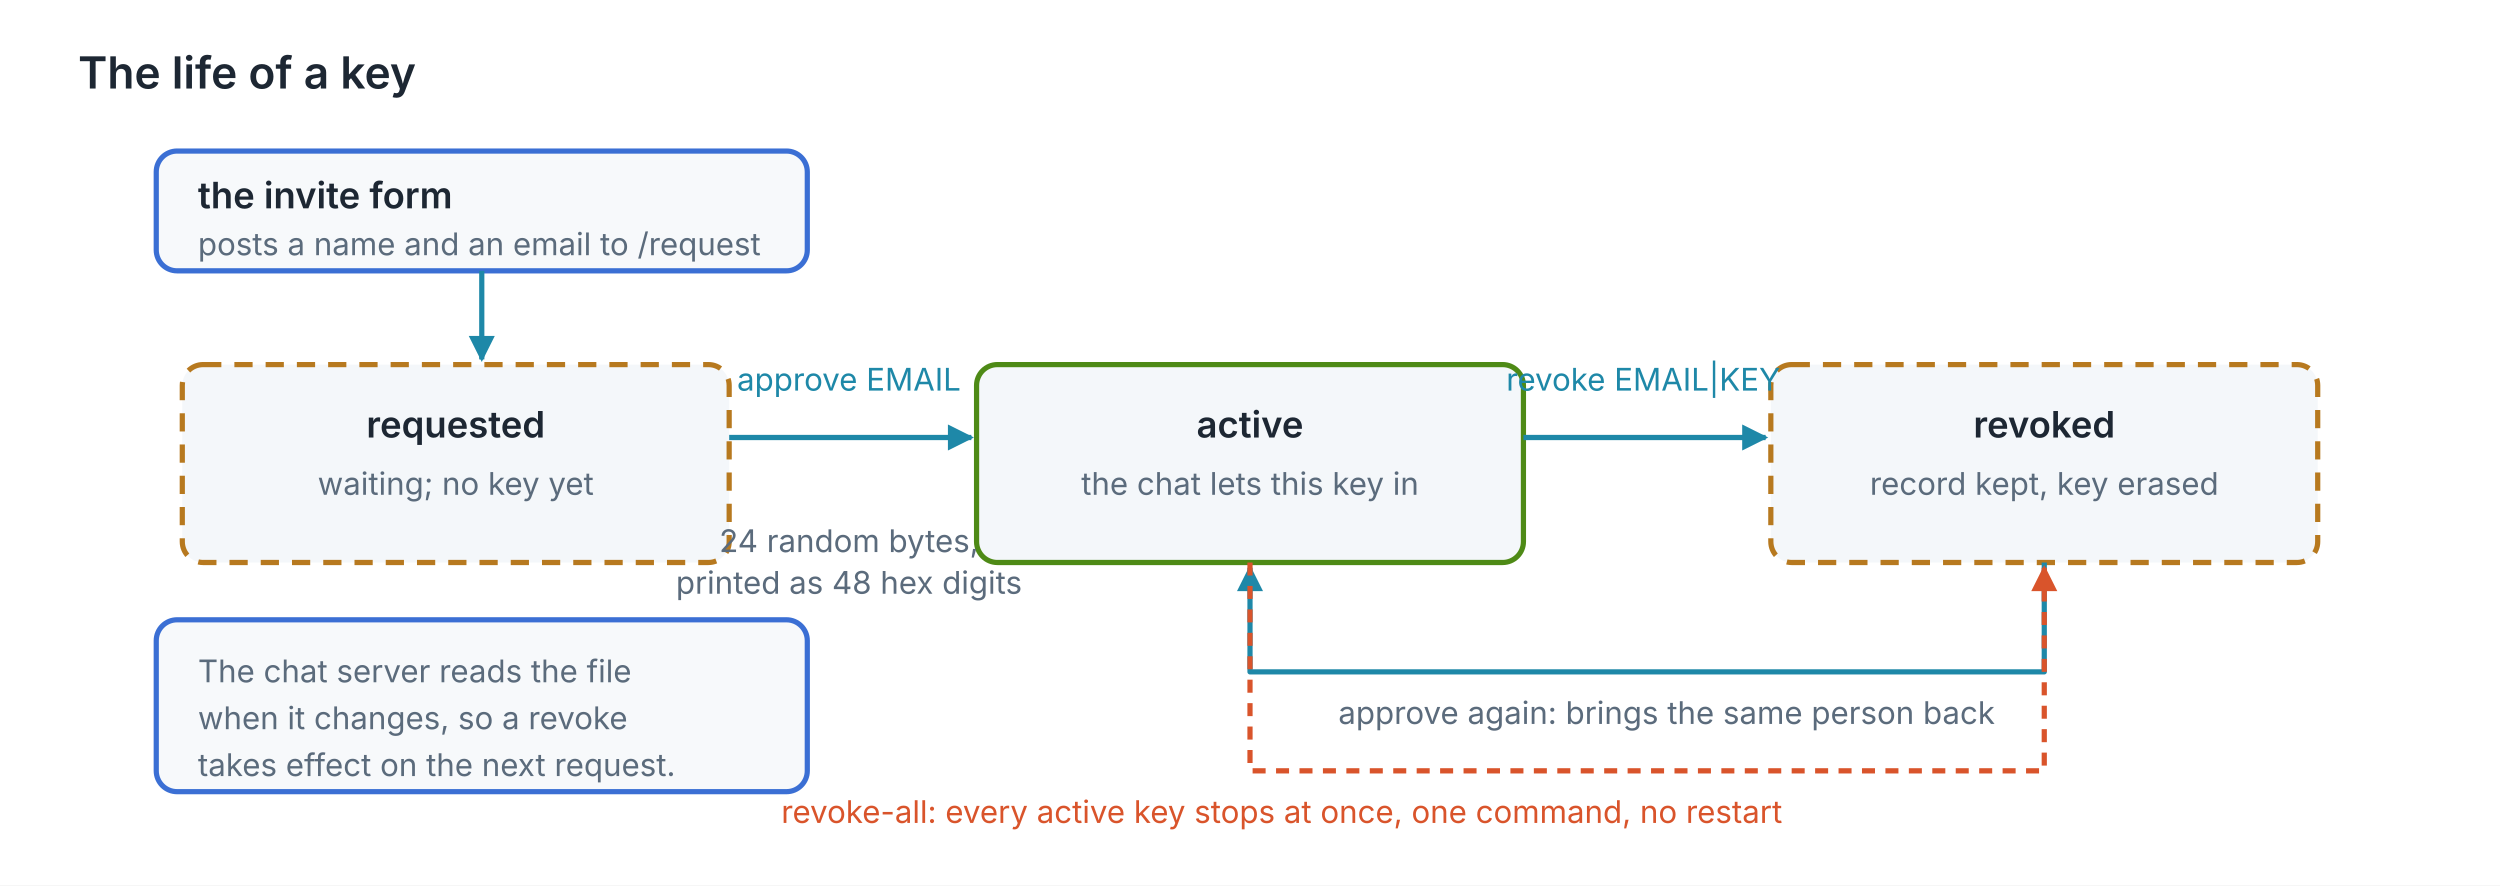
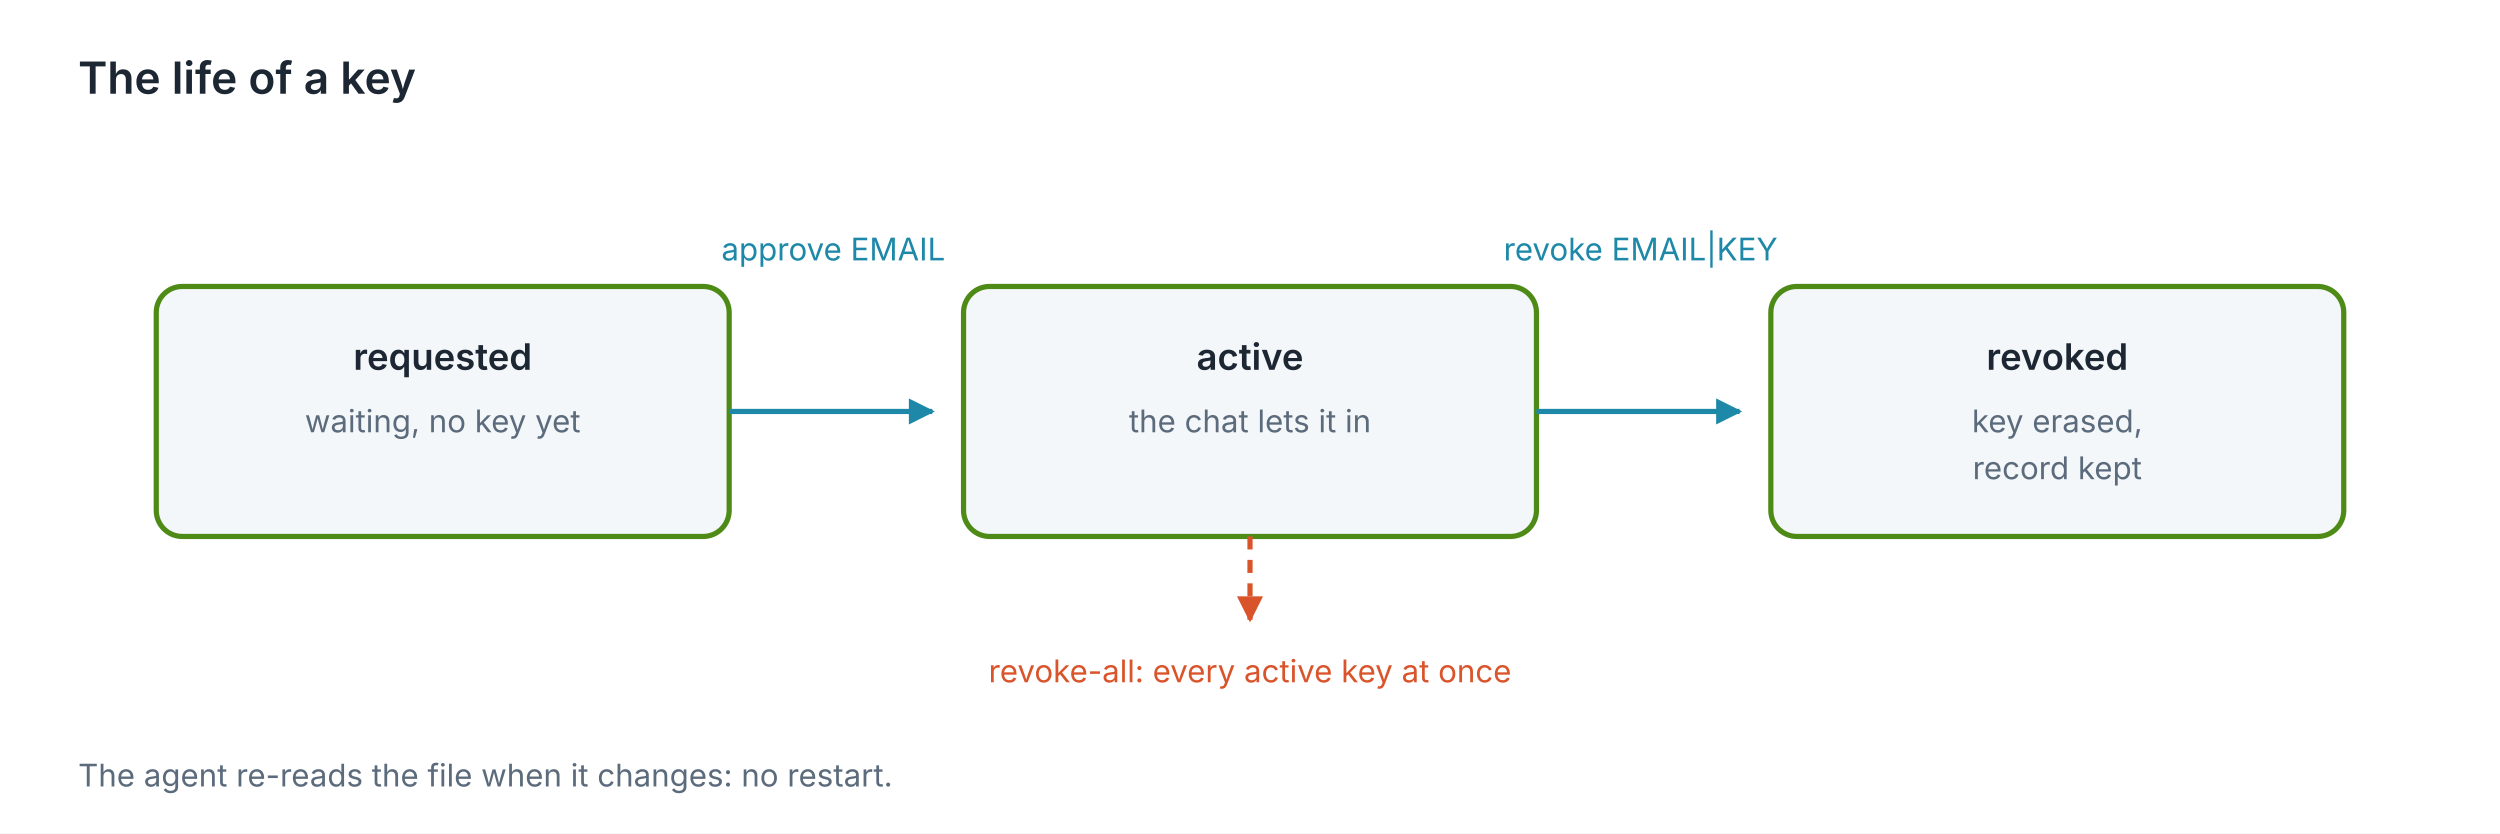
- <svg xmlns="http://www.w3.org/2000/svg" viewBox="0 0 960 340" width="960" height="340" role="img" aria-label="A form request makes a requested record; approve mints a key and makes it active; revoke takes it away; approve again brings it back. revoke-all stops every active key with one command. The chat server reloads the file when it changes, so no restart is needed.">
+ <svg xmlns="http://www.w3.org/2000/svg" viewBox="0 0 960 320" width="960" height="320" role="img" aria-label="A request makes a requested record; approve mints a key and makes it active; revoke takes the key away and keeps the record. revoke-all stops every active key at once with one command. The agent re-reads the file when it changes, so no restart is needed.">
  <style>
    text { font-family: Inter, "Segoe UI", Helvetica, Arial, sans-serif; }
    .title { fill: #1D2733; font-size: 17px; font-weight: 600; }
    .name { fill: #1D2733; font-size: 14px; font-weight: 600; }
    .note { fill: #5B6B7C; font-size: 12px; }
    .label { fill: #1E88A8; font-size: 12px; }
    .warn { fill: #D9542B; font-size: 12px; }
    .num { fill: #1D2733; font-size: 12px; font-weight: 600; }
    .mono { font-family: "JetBrains Mono", Menlo, monospace; }
    .box { fill: #F4F7FA; stroke-width: 2; }
    .built { stroke: #4E8A16; }
    .planned { fill: #F4F7FA; stroke: #B7791F; stroke-width: 2; stroke-dasharray: 7 5; }
    .outside { fill: #F7F9FB; stroke: #3B6FD4; stroke-width: 2; }
    .zone { fill: none; stroke: #8A99AB; stroke-width: 1.5; stroke-dasharray: 6 5; }
    .zonelabel { fill: #5B6B7C; font-size: 12px; font-weight: 600; }
    .flow { stroke: #1E88A8; stroke-width: 2; fill: none; stroke-linejoin: round; }
    .deny { stroke: #D9542B; stroke-width: 2; fill: none; stroke-dasharray: 5 4; stroke-linejoin: round; }
  </style>
  <defs>
    <marker id="arrow" viewBox="0 0 10 10" refX="9" refY="5" markerUnits="userSpaceOnUse" markerWidth="10" markerHeight="10" orient="auto">
      <path d="M0,0 L10,5 L0,10 Z" fill="#1E88A8" />
    </marker>
    <marker id="arrow-deny" viewBox="0 0 10 10" refX="9" refY="5" markerUnits="userSpaceOnUse" markerWidth="10" markerHeight="10" orient="auto">
      <path d="M0,0 L10,5 L0,10 Z" fill="#D9542B" />
    </marker>
  </defs>
-   <rect width="960" height="340" fill="#FFFFFF" />
-   <text x="30" y="34" class="title">The life of a key</text>
-   <rect x="60" y="58" width="250" height="46" rx="8" class="outside" />
-   <text x="76" y="80" class="name">the invite form</text>
-   <text x="76" y="98" class="note">posts a name and an email to /request</text>
-   <path class="flow" d="M185,104 L185,138" marker-end="url(#arrow)" />
-   <rect x="70" y="140" width="210" height="76" rx="8" class="planned" />
-   <text x="175" y="168" class="name" text-anchor="middle">requested</text>
-   <text x="175" y="190" class="note" text-anchor="middle">waiting; no key yet</text>
-   <rect x="375" y="140" width="210" height="76" rx="8" class="box built" />
-   <text x="480" y="168" class="name" text-anchor="middle">active</text>
-   <text x="480" y="190" class="note" text-anchor="middle">the chat lets this key in</text>
-   <rect x="680" y="140" width="210" height="76" rx="8" class="planned" />
-   <text x="785" y="168" class="name" text-anchor="middle">revoked</text>
-   <text x="785" y="190" class="note" text-anchor="middle">record kept, key erased</text>
-   <path class="flow" d="M280,168 L373,168" marker-end="url(#arrow)" />
-   <text x="326" y="150" class="label" text-anchor="middle">approve EMAIL</text>
-   <text x="326" y="212" class="note" text-anchor="middle">24 random bytes,</text>
-   <text x="326" y="228" class="note" text-anchor="middle">printed as 48 hex digits</text>
-   <path class="flow" d="M585,168 L678,168" marker-end="url(#arrow)" />
-   <text x="631" y="150" class="label" text-anchor="middle">revoke EMAIL|KEY</text>
-   <path class="flow" d="M785,216 L785,258 L480,258 L480,218" marker-end="url(#arrow)" />
-   <text x="640" y="278" class="note" text-anchor="middle">approve again: brings the same person back</text>
-   <path class="deny" d="M480,216 L480,296 L785,296 L785,218" marker-end="url(#arrow-deny)" />
-   <text x="300" y="316" class="warn" text-anchor="start">revoke-all: every active key stops at once, one command, no restart</text>
-   <rect x="60" y="238" width="250" height="66" rx="8" class="outside" />
-   <text x="76" y="262" class="note">The chat server reads the file</text>
-   <text x="76" y="280" class="note">when it changes, so a revoke</text>
-   <text x="76" y="298" class="note">takes effect on the next request.</text>
+   <rect width="960" height="320" fill="#FFFFFF" />
+   <text x="30" y="36" class="title">The life of a key</text>
+   <rect x="60" y="110" width="220" height="96" rx="10" class="box built" />
+   <text x="170" y="142" class="name" text-anchor="middle">requested</text>
+   <text x="170" y="166" class="note" text-anchor="middle">waiting, no key yet</text>
+   <rect x="370" y="110" width="220" height="96" rx="10" class="box built" />
+   <text x="480" y="142" class="name" text-anchor="middle">active</text>
+   <text x="480" y="166" class="note" text-anchor="middle">the chat lets it in</text>
+   <rect x="680" y="110" width="220" height="96" rx="10" class="box built" />
+   <text x="790" y="142" class="name" text-anchor="middle">revoked</text>
+   <text x="790" y="166" class="note" text-anchor="middle">key erased,</text>
+   <text x="790" y="184" class="note" text-anchor="middle">record kept</text>
+   <text x="320" y="100" class="label" text-anchor="middle">approve EMAIL</text>
+   <path class="flow" d="M280,158 L358,158" marker-end="url(#arrow)" />
+   <text x="630" y="100" class="label" text-anchor="middle">revoke EMAIL|KEY</text>
+   <path class="flow" d="M590,158 L668,158" marker-end="url(#arrow)" />
+   <path class="deny" d="M480,206 L480,238" marker-end="url(#arrow-deny)" />
+   <text x="480" y="262" class="warn" text-anchor="middle">revoke-all: every active key at once</text>
+   <text x="30" y="302" class="note">The agent re-reads the file when it changes: no restart.</text>
</svg>
